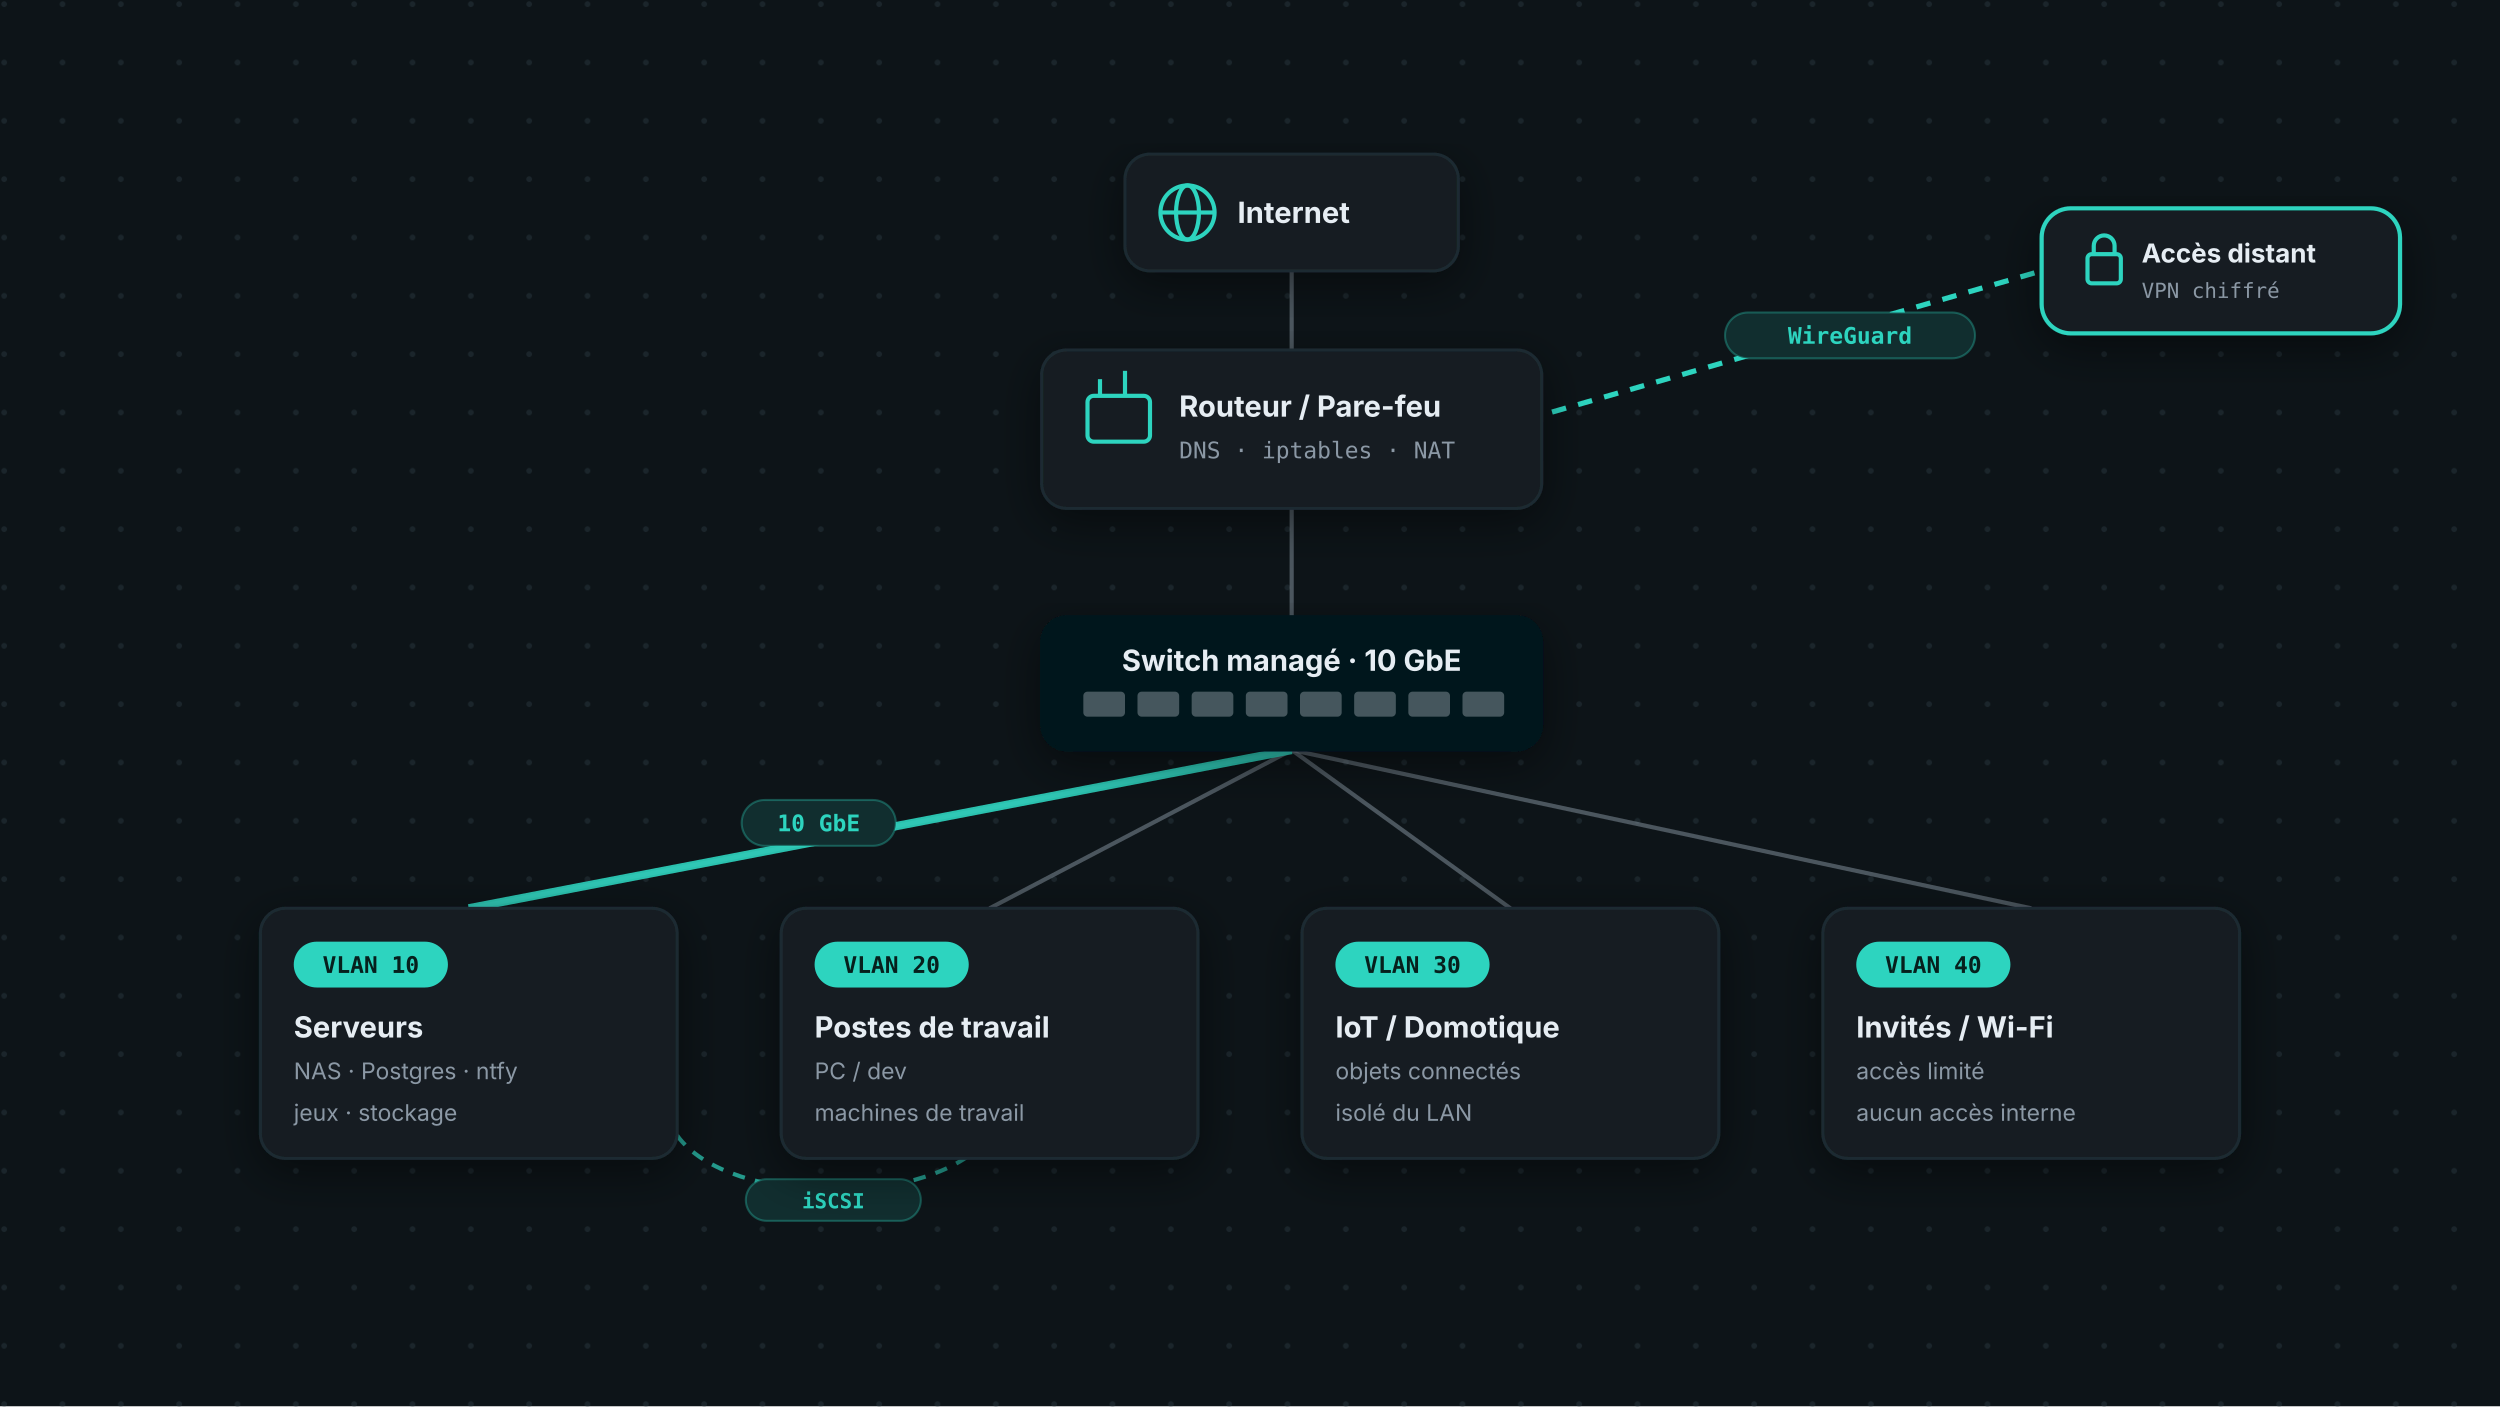
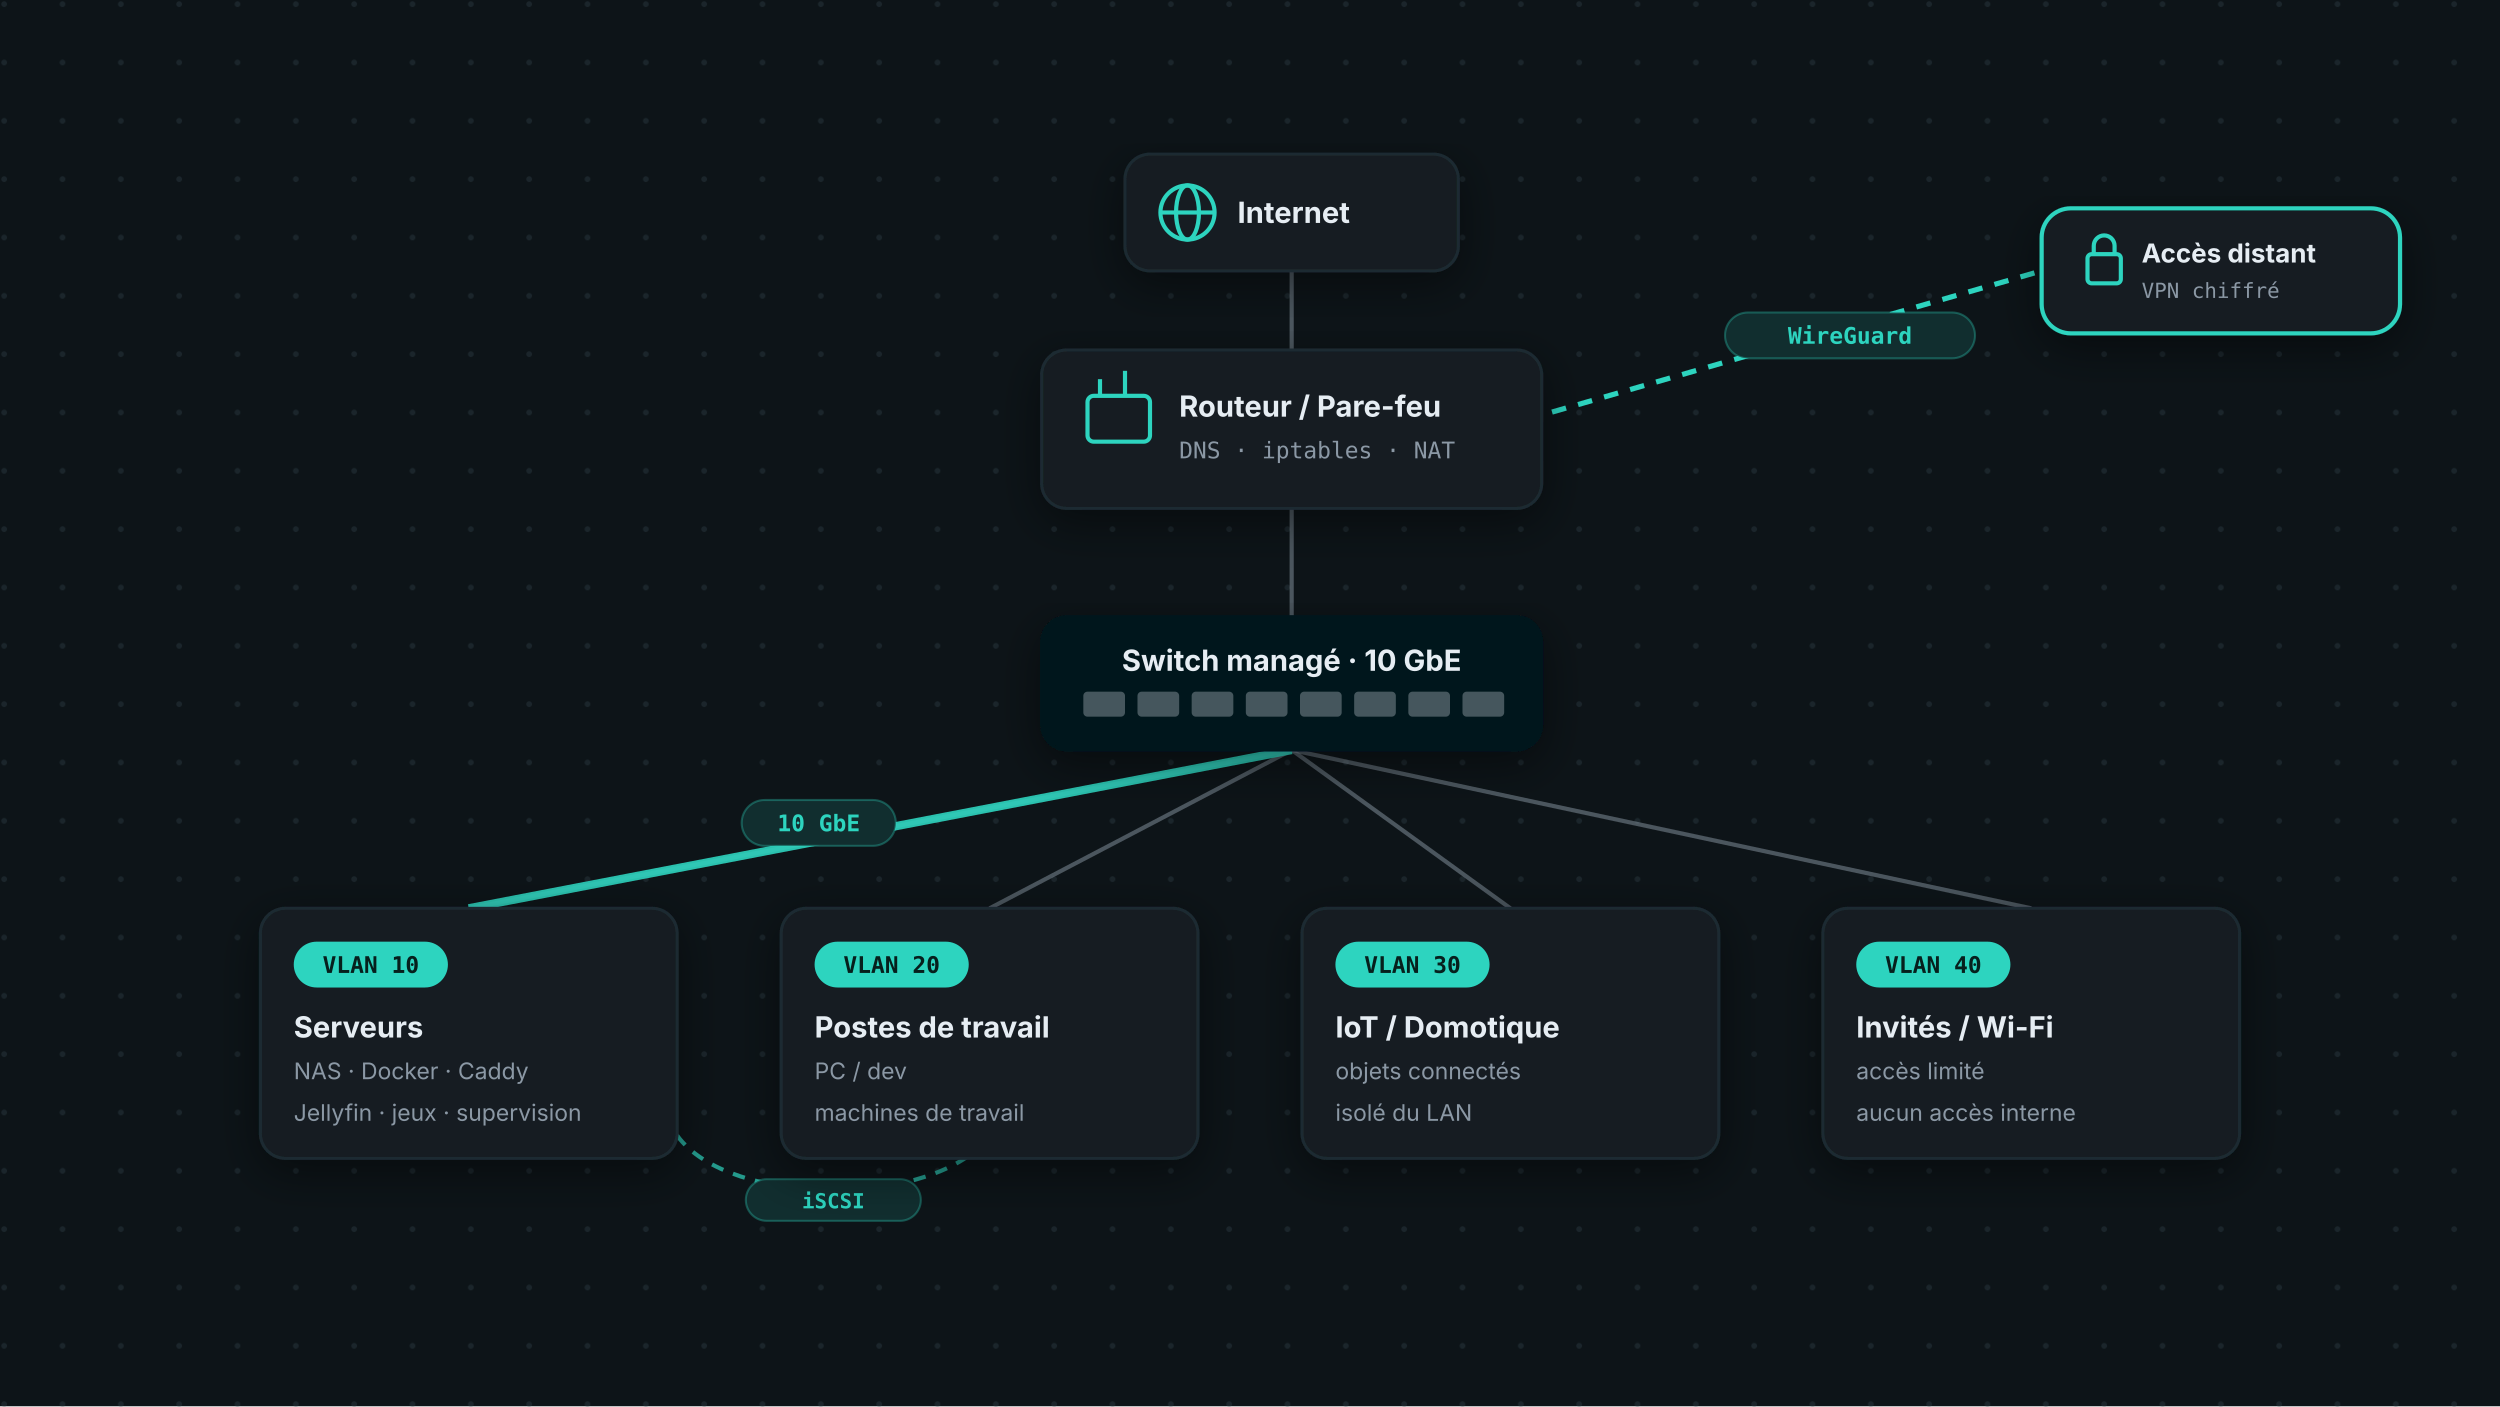
<svg xmlns="http://www.w3.org/2000/svg" width="1200" height="675" viewBox="0 0 1200 675" font-family="'Inter', system-ui, -apple-system, 'Segoe UI', Arial, sans-serif">
  <defs>
    <pattern id="reseau-dark-fr-dots" width="28" height="28" patternUnits="userSpaceOnUse">
      <circle cx="2" cy="2" r="1.4" fill="#1f2a30" fill-opacity="0.8" />
    </pattern>
    <filter id="reseau-dark-fr-sh" x="-20%" y="-20%" width="140%" height="160%">
      <feDropShadow dx="0" dy="6" stdDeviation="11" flood-color="#000000" flood-opacity="0.45" />
    </filter>
  </defs>
  <rect width="1200" height="675" fill="#0d1418" />
  <rect width="1200" height="675" fill="url(#reseau-dark-fr-dots)" />
  <g stroke="#8b98a5" stroke-opacity="0.5" stroke-width="2" fill="none">
    <path d="M620 130 L620 168" />
    <path d="M620 244 L620 296" />
    <path d="M620 360 L225 436" />
    <path d="M620 360 L475 436" />
    <path d="M620 360 L725 436" />
    <path d="M620 360 L975 436" />
  </g>
  <path d="M620 360 L225 436" stroke="#2dd4bf" stroke-width="4" fill="none" opacity="0.9" />
  <rect x="356" y="384" width="74" height="22" rx="11" fill="#0d1418" />
  <rect x="356" y="384" width="74" height="22" rx="11" fill="#2dd4bf" fill-opacity="0.14" stroke="#2dd4bf" stroke-opacity="0.32" />
  <text x="393" y="399" font-size="11" fill="#2dd4bf" font-weight="bold" font-family="'JetBrains Mono', ui-monospace, SFMono-Regular, Menlo, Consolas, monospace" text-anchor="middle">10 GbE</text>
  <path d="M720 205 L980 130" stroke="#2dd4bf" stroke-width="2.5" stroke-dasharray="7 6" fill="none" />
  <rect x="828" y="150" width="120" height="22" rx="11" fill="#0d1418" />
  <rect x="828" y="150" width="120" height="22" rx="11" fill="#2dd4bf" fill-opacity="0.14" stroke="#2dd4bf" stroke-opacity="0.32" />
  <text x="888" y="165" font-size="11" fill="#2dd4bf" font-weight="bold" font-family="'JetBrains Mono', ui-monospace, SFMono-Regular, Menlo, Consolas, monospace" text-anchor="middle">WireGuard</text>
  <path d="M325 545 C 350 580, 450 580, 475 545" stroke="#2dd4bf" stroke-width="2" stroke-dasharray="6 5" fill="none" opacity="0.7" />
  <rect x="358" y="566" width="84" height="20" rx="10" fill="#0d1418" />
  <rect x="358" y="566" width="84" height="20" rx="10" fill="#2dd4bf" fill-opacity="0.14" stroke="#2dd4bf" stroke-opacity="0.32" />
  <text x="400" y="580" font-size="10" fill="#2dd4bf" font-weight="bold" font-family="'JetBrains Mono', ui-monospace, SFMono-Regular, Menlo, Consolas, monospace" text-anchor="middle">iSCSI</text>
  <g filter="url(#reseau-dark-fr-sh)">
    <rect x="540" y="74" width="160" height="56" rx="12" fill="#121c20" stroke="#1f2a30" stroke-width="1.5" />
  </g>
  <g stroke="#2dd4bf" stroke-width="2" fill="none">
    <circle cx="570" cy="102" r="13" />
    <ellipse cx="570" cy="102" rx="5.5" ry="13" />
    <line x1="557" y1="102" x2="583" y2="102" />
  </g>
  <text x="594" y="107" font-size="14" fill="#e6edf3" font-weight="bold" font-family="'Inter', system-ui, -apple-system, 'Segoe UI', Arial, sans-serif">Internet</text>
  <g filter="url(#reseau-dark-fr-sh)">
    <rect x="500" y="168" width="240" height="76" rx="12" fill="#121c20" stroke="#1f2a30" stroke-width="1.5" />
  </g>
  <g stroke="#2dd4bf" stroke-width="2" fill="none">
    <rect x="522" y="190" width="30" height="22" rx="3" />
    <path d="M528 190 v-8 M540 190 v-12" />
  </g>
  <text x="566" y="200" font-size="14" fill="#e6edf3" font-weight="bold" font-family="'Inter', system-ui, -apple-system, 'Segoe UI', Arial, sans-serif">Routeur / Pare-feu</text>
  <text x="566" y="220" font-size="11" fill="#8b98a5" font-weight="normal" font-family="'JetBrains Mono', ui-monospace, SFMono-Regular, Menlo, Consolas, monospace">DNS · iptables · NAT</text>
  <g filter="url(#reseau-dark-fr-sh)">
    <rect x="980" y="100" width="172" height="60" rx="14" fill="#121c20" stroke="#2dd4bf" stroke-width="2" />
  </g>
  <g stroke="#2dd4bf" stroke-width="2" fill="none">
    <rect x="1002" y="122" width="16" height="14" rx="2" />
    <path d="M1005 122 v-4 a5 5 0 0 1 10 0 v4" />
  </g>
  <text x="1028" y="126" font-size="12.5" fill="#e6edf3" font-weight="bold" font-family="'Inter', system-ui, -apple-system, 'Segoe UI', Arial, sans-serif">Accès distant</text>
  <text x="1028" y="143" font-size="10" fill="#8b98a5" font-weight="normal" font-family="'JetBrains Mono', ui-monospace, SFMono-Regular, Menlo, Consolas, monospace">VPN chiffré</text>
  <g filter="url(#reseau-dark-fr-sh)">
    <rect x="500" y="296" width="240" height="64" rx="12" fill="#06121a" stroke="#06121a" stroke-width="1.5" />
  </g>
  <g fill="#e6edf3" fill-opacity="0.3">
    <rect x="520" y="332" width="20" height="12" rx="2" />
    <rect x="546" y="332" width="20" height="12" rx="2" />
    <rect x="572" y="332" width="20" height="12" rx="2" />
    <rect x="598" y="332" width="20" height="12" rx="2" />
    <rect x="624" y="332" width="20" height="12" rx="2" />
    <rect x="650" y="332" width="20" height="12" rx="2" />
    <rect x="676" y="332" width="20" height="12" rx="2" />
    <rect x="702" y="332" width="20" height="12" rx="2" />
  </g>
  <text x="620" y="322" font-size="14" fill="#e6edf3" font-weight="bold" font-family="'Inter', system-ui, -apple-system, 'Segoe UI', Arial, sans-serif" text-anchor="middle">Switch managé · 10 GbE</text>
  <g filter="url(#reseau-dark-fr-sh)">
    <rect x="125" y="436" width="200" height="120" rx="12" fill="#121c20" stroke="#1f2a30" stroke-width="1.5" />
  </g>
  <rect x="141" y="452" width="74" height="22" rx="11" fill="#2dd4bf" />
  <text x="178" y="467" font-size="11" fill="#06201d" font-weight="bold" font-family="'JetBrains Mono', ui-monospace, SFMono-Regular, Menlo, Consolas, monospace" text-anchor="middle">VLAN 10</text>
  <text x="141" y="498" font-size="14" fill="#e6edf3" font-weight="bold" font-family="'Inter', system-ui, -apple-system, 'Segoe UI', Arial, sans-serif">Serveurs</text>
-   <text x="141" y="518" font-size="11" fill="#8b98a5" font-weight="normal" font-family="'Inter', system-ui, -apple-system, 'Segoe UI', Arial, sans-serif">NAS · Postgres · ntfy</text>
-   <text x="141" y="538" font-size="11" fill="#8b98a5" font-weight="normal" font-family="'Inter', system-ui, -apple-system, 'Segoe UI', Arial, sans-serif">jeux · stockage</text>
+   <text x="141" y="518" font-size="11" fill="#8b98a5" font-weight="normal" font-family="'Inter', system-ui, -apple-system, 'Segoe UI', Arial, sans-serif">NAS · Docker · Caddy</text>
+   <text x="141" y="538" font-size="11" fill="#8b98a5" font-weight="normal" font-family="'Inter', system-ui, -apple-system, 'Segoe UI', Arial, sans-serif">Jellyfin · jeux · supervision</text>
  <g filter="url(#reseau-dark-fr-sh)">
    <rect x="375" y="436" width="200" height="120" rx="12" fill="#121c20" stroke="#1f2a30" stroke-width="1.5" />
  </g>
  <rect x="391" y="452" width="74" height="22" rx="11" fill="#2dd4bf" />
  <text x="428" y="467" font-size="11" fill="#06201d" font-weight="bold" font-family="'JetBrains Mono', ui-monospace, SFMono-Regular, Menlo, Consolas, monospace" text-anchor="middle">VLAN 20</text>
  <text x="391" y="498" font-size="14" fill="#e6edf3" font-weight="bold" font-family="'Inter', system-ui, -apple-system, 'Segoe UI', Arial, sans-serif">Postes de travail</text>
  <text x="391" y="518" font-size="11" fill="#8b98a5" font-weight="normal" font-family="'Inter', system-ui, -apple-system, 'Segoe UI', Arial, sans-serif">PC / dev</text>
  <text x="391" y="538" font-size="11" fill="#8b98a5" font-weight="normal" font-family="'Inter', system-ui, -apple-system, 'Segoe UI', Arial, sans-serif">machines de travail</text>
  <g filter="url(#reseau-dark-fr-sh)">
    <rect x="625" y="436" width="200" height="120" rx="12" fill="#121c20" stroke="#1f2a30" stroke-width="1.5" />
  </g>
  <rect x="641" y="452" width="74" height="22" rx="11" fill="#2dd4bf" />
  <text x="678" y="467" font-size="11" fill="#06201d" font-weight="bold" font-family="'JetBrains Mono', ui-monospace, SFMono-Regular, Menlo, Consolas, monospace" text-anchor="middle">VLAN 30</text>
  <text x="641" y="498" font-size="14" fill="#e6edf3" font-weight="bold" font-family="'Inter', system-ui, -apple-system, 'Segoe UI', Arial, sans-serif">IoT / Domotique</text>
  <text x="641" y="518" font-size="11" fill="#8b98a5" font-weight="normal" font-family="'Inter', system-ui, -apple-system, 'Segoe UI', Arial, sans-serif">objets connectés</text>
  <text x="641" y="538" font-size="11" fill="#8b98a5" font-weight="normal" font-family="'Inter', system-ui, -apple-system, 'Segoe UI', Arial, sans-serif">isolé du LAN</text>
  <g filter="url(#reseau-dark-fr-sh)">
    <rect x="875" y="436" width="200" height="120" rx="12" fill="#121c20" stroke="#1f2a30" stroke-width="1.5" />
  </g>
  <rect x="891" y="452" width="74" height="22" rx="11" fill="#2dd4bf" />
  <text x="928" y="467" font-size="11" fill="#06201d" font-weight="bold" font-family="'JetBrains Mono', ui-monospace, SFMono-Regular, Menlo, Consolas, monospace" text-anchor="middle">VLAN 40</text>
  <text x="891" y="498" font-size="14" fill="#e6edf3" font-weight="bold" font-family="'Inter', system-ui, -apple-system, 'Segoe UI', Arial, sans-serif">Invités / Wi-Fi</text>
  <text x="891" y="518" font-size="11" fill="#8b98a5" font-weight="normal" font-family="'Inter', system-ui, -apple-system, 'Segoe UI', Arial, sans-serif">accès limité</text>
  <text x="891" y="538" font-size="11" fill="#8b98a5" font-weight="normal" font-family="'Inter', system-ui, -apple-system, 'Segoe UI', Arial, sans-serif">aucun accès interne</text>
</svg>
